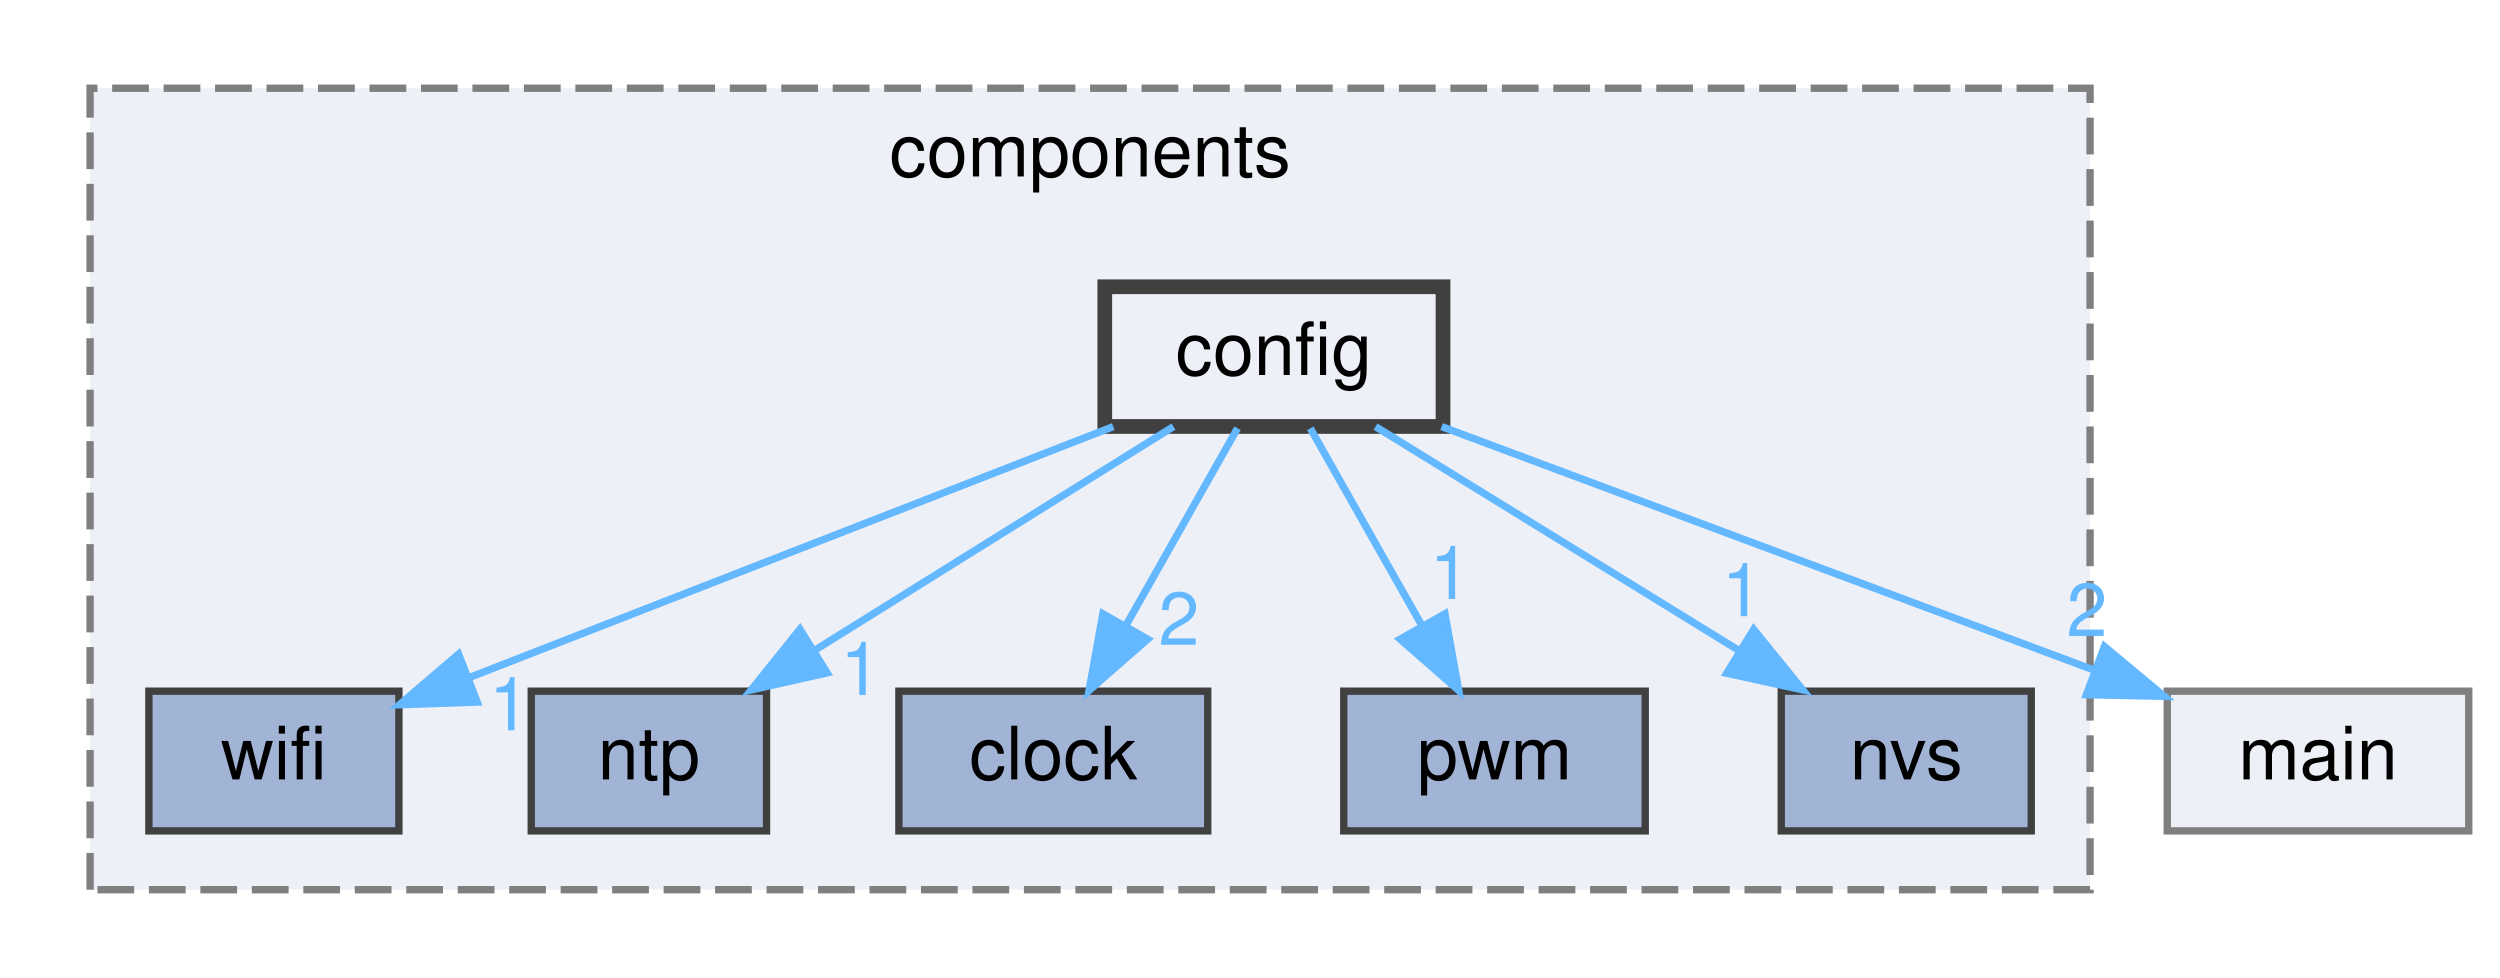
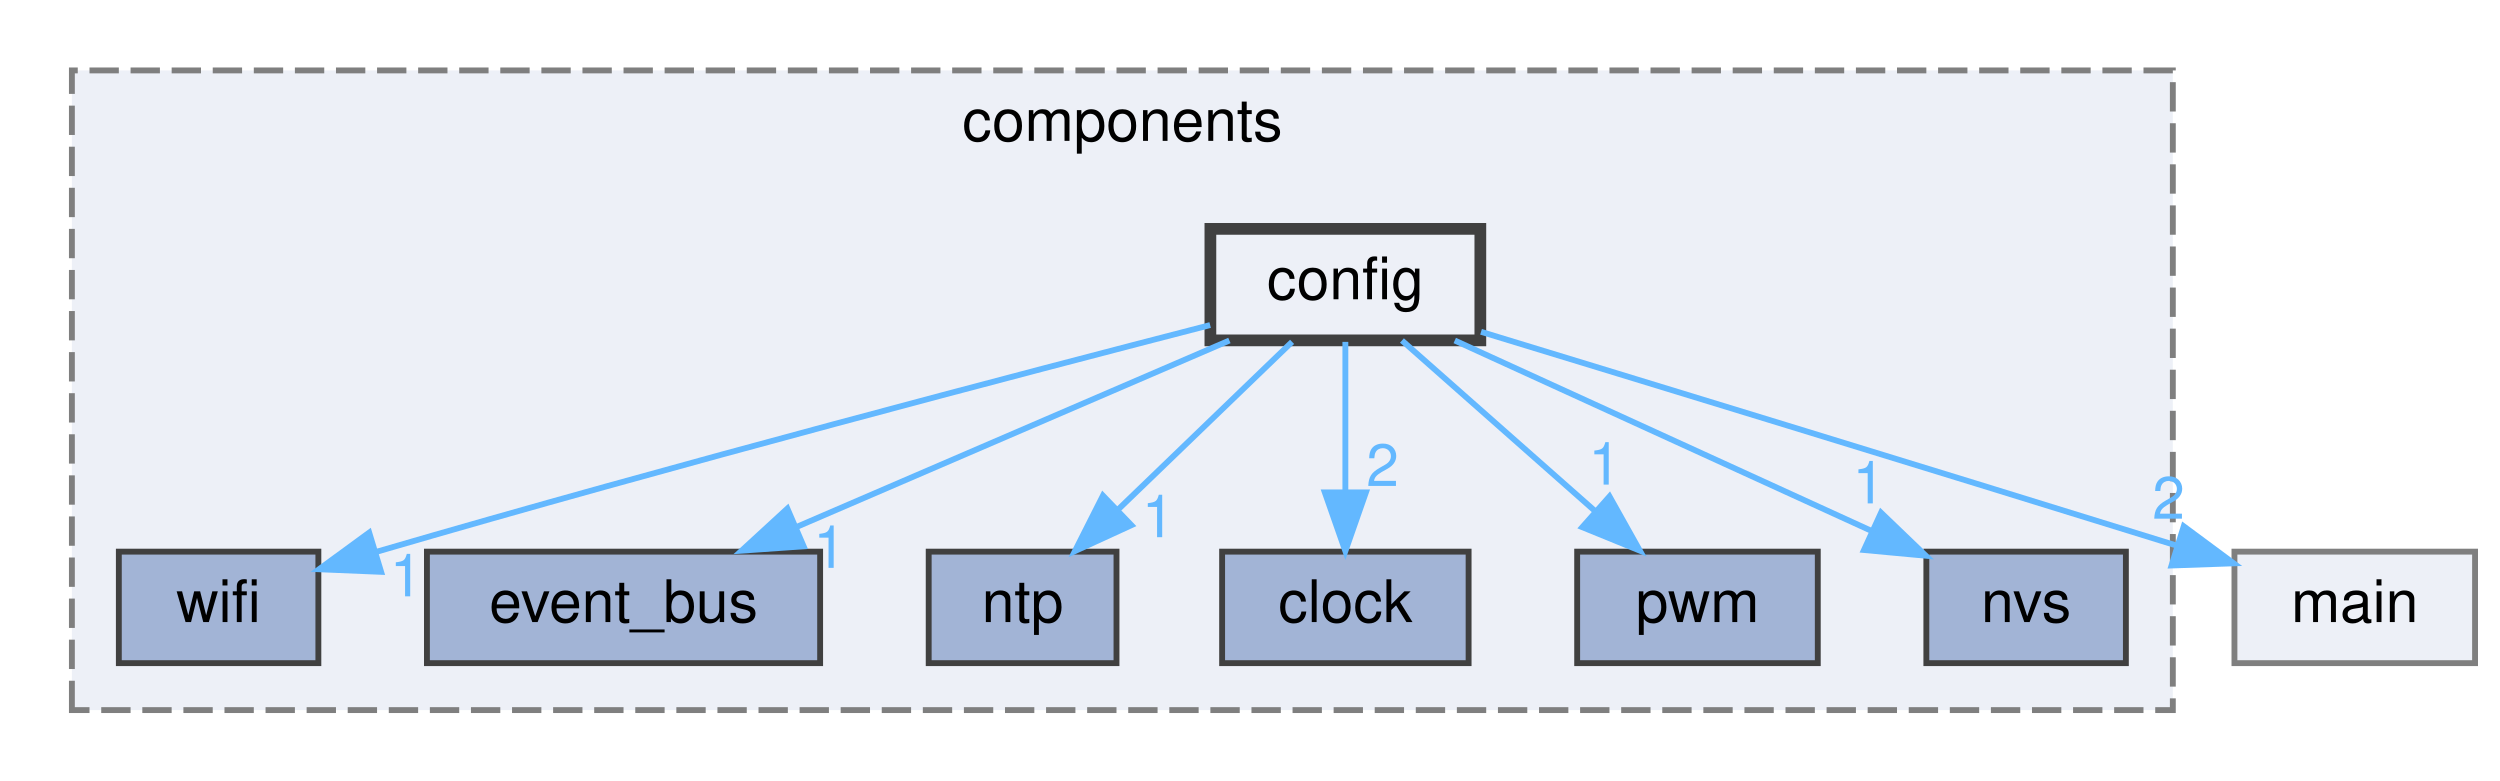
- <svg xmlns="http://www.w3.org/2000/svg" xmlns:xlink="http://www.w3.org/1999/xlink" width="340pt" height="133pt" viewBox="0.00 0.00 339.50 133.00">
+ <svg xmlns="http://www.w3.org/2000/svg" xmlns:xlink="http://www.w3.org/1999/xlink" width="426pt" height="133pt" viewBox="0.00 0.00 425.50 133.00">
  <g id="graph0" class="graph" transform="scale(1 1) rotate(0) translate(4 129)">
    <g id="clust1" class="cluster">
      <g id="a_clust1">
        <a xlink:href="dir_b181baf956279f894a730e459ce47bc5.html" target="_top" xlink:title="components">
-           <polygon fill="#edf0f7" stroke="#7f7f7f" stroke-dasharray="5,2" points="8,-8 8,-117 280,-117 280,-8 8,-8" />
-           <text text-anchor="middle" x="144" y="-105" font-family="Helvetica,sans-Serif" font-size="10.00">components</text>
+           <polygon fill="#edf0f7" stroke="#7f7f7f" stroke-dasharray="5,2" points="8,-8 8,-117 366,-117 366,-8 8,-8" />
+           <text text-anchor="middle" x="187" y="-105" font-family="Helvetica,sans-Serif" font-size="10.00">components</text>
        </a>
      </g>
    </g>
    <g id="node1" class="node">
      <g id="a_node1">
        <a xlink:href="dir_27a09bb4329d836898ad2e41b0fca487.html" target="_top" xlink:title="wifi">
          <polygon fill="#a2b4d6" stroke="#404040" points="50,-35 16,-35 16,-16 50,-16 50,-35" />
          <text text-anchor="middle" x="33" y="-23" font-family="Helvetica,sans-Serif" font-size="10.00">wifi</text>
        </a>
      </g>
    </g>
    <g id="node2" class="node">
      <g id="a_node2">
-         <a xlink:href="dir_8938040af9d266be553d1135477b804d.html" target="_top" xlink:title="ntp">
-           <polygon fill="#a2b4d6" stroke="#404040" points="100,-35 68,-35 68,-16 100,-16 100,-35" />
-           <text text-anchor="middle" x="84" y="-23" font-family="Helvetica,sans-Serif" font-size="10.00">ntp</text>
+         <a xlink:href="dir_3df67f4185c8cd9c27353f35f3bf503b.html" target="_top" xlink:title="event_bus">
+           <polygon fill="#a2b4d6" stroke="#404040" points="135.5,-35 68.5,-35 68.5,-16 135.5,-16 135.5,-35" />
+           <text text-anchor="middle" x="102" y="-23" font-family="Helvetica,sans-Serif" font-size="10.00">event_bus</text>
        </a>
      </g>
    </g>
    <g id="node3" class="node">
      <g id="a_node3">
-         <a xlink:href="dir_a13c4c485bb1701984d244429ad4ded1.html" target="_top" xlink:title="clock">
-           <polygon fill="#a2b4d6" stroke="#404040" points="160,-35 118,-35 118,-16 160,-16 160,-35" />
-           <text text-anchor="middle" x="139" y="-23" font-family="Helvetica,sans-Serif" font-size="10.00">clock</text>
+         <a xlink:href="dir_8938040af9d266be553d1135477b804d.html" target="_top" xlink:title="ntp">
+           <polygon fill="#a2b4d6" stroke="#404040" points="186,-35 154,-35 154,-16 186,-16 186,-35" />
+           <text text-anchor="middle" x="170" y="-23" font-family="Helvetica,sans-Serif" font-size="10.00">ntp</text>
        </a>
      </g>
    </g>
    <g id="node4" class="node">
      <g id="a_node4">
-         <a xlink:href="dir_af00538107c5bb6312b4379f7c6a7915.html" target="_top" xlink:title="pwm">
-           <polygon fill="#a2b4d6" stroke="#404040" points="219.5,-35 178.5,-35 178.5,-16 219.5,-16 219.5,-35" />
-           <text text-anchor="middle" x="199" y="-23" font-family="Helvetica,sans-Serif" font-size="10.00">pwm</text>
+         <a xlink:href="dir_a13c4c485bb1701984d244429ad4ded1.html" target="_top" xlink:title="clock">
+           <polygon fill="#a2b4d6" stroke="#404040" points="246,-35 204,-35 204,-16 246,-16 246,-35" />
+           <text text-anchor="middle" x="225" y="-23" font-family="Helvetica,sans-Serif" font-size="10.00">clock</text>
        </a>
      </g>
    </g>
    <g id="node5" class="node">
      <g id="a_node5">
-         <a xlink:href="dir_d593a792f6d68ad3cd00089cda4c9fbf.html" target="_top" xlink:title="nvs">
-           <polygon fill="#a2b4d6" stroke="#404040" points="272,-35 238,-35 238,-16 272,-16 272,-35" />
-           <text text-anchor="middle" x="255" y="-23" font-family="Helvetica,sans-Serif" font-size="10.00">nvs</text>
+         <a xlink:href="dir_af00538107c5bb6312b4379f7c6a7915.html" target="_top" xlink:title="pwm">
+           <polygon fill="#a2b4d6" stroke="#404040" points="305.5,-35 264.5,-35 264.5,-16 305.5,-16 305.5,-35" />
+           <text text-anchor="middle" x="285" y="-23" font-family="Helvetica,sans-Serif" font-size="10.00">pwm</text>
        </a>
      </g>
    </g>
    <g id="node6" class="node">
      <g id="a_node6">
+         <a xlink:href="dir_d593a792f6d68ad3cd00089cda4c9fbf.html" target="_top" xlink:title="nvs">
+           <polygon fill="#a2b4d6" stroke="#404040" points="358,-35 324,-35 324,-16 358,-16 358,-35" />
+           <text text-anchor="middle" x="341" y="-23" font-family="Helvetica,sans-Serif" font-size="10.00">nvs</text>
+         </a>
+       </g>
+     </g>
+     <g id="node7" class="node">
+       <g id="a_node7">
        <a xlink:href="dir_6591a8ca0b1ec78afa747e232353e174.html" target="_top" xlink:title="config">
-           <polygon fill="#edf0f7" stroke="#404040" stroke-width="2" points="192,-90 146,-90 146,-71 192,-71 192,-90" />
-           <text text-anchor="middle" x="169" y="-78" font-family="Helvetica,sans-Serif" font-size="10.00">config</text>
+           <polygon fill="#edf0f7" stroke="#404040" stroke-width="2" points="248,-90 202,-90 202,-71 248,-71 248,-90" />
+           <text text-anchor="middle" x="225" y="-78" font-family="Helvetica,sans-Serif" font-size="10.00">config</text>
        </a>
      </g>
    </g>
    <g id="edge1" class="edge">
      <g id="a_edge1">
-         <a xlink:href="dir_000002_000016.html" target="_top">
-           <path fill="none" stroke="#63b8ff" d="M147.15,-70.98C123.29,-61.68 85.07,-46.79 59.51,-36.83" />
-           <polygon fill="#63b8ff" stroke="#63b8ff" points="60.65,-33.52 50.06,-33.15 58.11,-40.04 60.65,-33.52" />
+         <a xlink:href="dir_000002_000017.html" target="_top">
+           <path fill="none" stroke="#63b8ff" d="M201.96,-73.61C169.99,-65.36 110.41,-49.73 60,-35 59.9,-34.97 59.8,-34.94 59.7,-34.91" />
+           <polygon fill="#63b8ff" stroke="#63b8ff" points="60.69,-31.56 50.11,-32 58.66,-38.25 60.69,-31.56" />
        </a>
      </g>
      <g id="a_edge1-headlabel">
-         <a xlink:href="dir_000002_000016.html" target="_top" xlink:title="1">
-           <text text-anchor="middle" x="65.03" y="-29.68" font-family="Helvetica,sans-Serif" font-size="10.00" fill="#63b8ff">1</text>
+         <a xlink:href="dir_000002_000017.html" target="_top" xlink:title="1">
+           <text text-anchor="middle" x="64.96" y="-27.38" font-family="Helvetica,sans-Serif" font-size="10.00" fill="#63b8ff">1</text>
        </a>
      </g>
    </g>
    <g id="edge2" class="edge">
      <g id="a_edge2">
-         <a xlink:href="dir_000002_000008.html" target="_top">
-           <path fill="none" stroke="#63b8ff" d="M155.34,-70.98C142.16,-62.77 121.97,-50.18 106.43,-40.49" />
-           <polygon fill="#63b8ff" stroke="#63b8ff" points="108.24,-37.49 97.91,-35.17 104.54,-43.43 108.24,-37.49" />
+         <a xlink:href="dir_000002_000005.html" target="_top">
+           <path fill="none" stroke="#63b8ff" d="M205.24,-70.98C185.27,-62.38 154.2,-48.99 131.35,-39.15" />
+           <polygon fill="#63b8ff" stroke="#63b8ff" points="132.69,-35.91 122.12,-35.17 129.92,-42.34 132.69,-35.91" />
        </a>
      </g>
      <g id="a_edge2-headlabel">
-         <a xlink:href="dir_000002_000008.html" target="_top" xlink:title="1">
-           <text text-anchor="middle" x="112.8" y="-34.48" font-family="Helvetica,sans-Serif" font-size="10.00" fill="#63b8ff">1</text>
+         <a xlink:href="dir_000002_000005.html" target="_top" xlink:title="1">
+           <text text-anchor="middle" x="137.12" y="-32.23" font-family="Helvetica,sans-Serif" font-size="10.00" fill="#63b8ff">1</text>
+         </a>
+       </g>
+     </g>
+     <g id="edge3" class="edge">
+       <g id="a_edge3">
+         <a xlink:href="dir_000002_000010.html" target="_top">
+           <path fill="none" stroke="#63b8ff" d="M215.92,-70.75C207.91,-63.03 196.04,-51.6 186.38,-42.28" />
+           <polygon fill="#63b8ff" stroke="#63b8ff" points="188.54,-39.51 178.91,-35.09 183.69,-44.55 188.54,-39.51" />
+         </a>
+       </g>
+       <g id="a_edge3-headlabel">
+         <a xlink:href="dir_000002_000010.html" target="_top" xlink:title="1">
+           <text text-anchor="middle" x="193.1" y="-37.46" font-family="Helvetica,sans-Serif" font-size="10.00" fill="#63b8ff">1</text>
+         </a>
+       </g>
+     </g>
+     <g id="edge5" class="edge">
+       <g id="a_edge5">
+         <a xlink:href="dir_000002_000000.html" target="_top">
+           <path fill="none" stroke="#63b8ff" d="M225,-70.75C225,-63.8 225,-53.85 225,-45.13" />
+           <polygon fill="#63b8ff" stroke="#63b8ff" points="228.5,-45.09 225,-35.09 221.5,-45.09 228.5,-45.09" />
+         </a>
+       </g>
+       <g id="a_edge5-headlabel">
+         <a xlink:href="dir_000002_000000.html" target="_top" xlink:title="2">
+           <text text-anchor="middle" x="231.34" y="-46.18" font-family="Helvetica,sans-Serif" font-size="10.00" fill="#63b8ff">2</text>
+         </a>
+       </g>
+     </g>
+     <g id="edge6" class="edge">
+       <g id="a_edge6">
+         <a xlink:href="dir_000002_000012.html" target="_top">
+           <path fill="none" stroke="#63b8ff" d="M234.64,-70.98C243.51,-63.15 256.87,-51.34 267.61,-41.86" />
+           <polygon fill="#63b8ff" stroke="#63b8ff" points="270.01,-44.41 275.18,-35.17 265.37,-39.17 270.01,-44.41" />
+         </a>
+       </g>
+       <g id="a_edge6-headlabel">
+         <a xlink:href="dir_000002_000012.html" target="_top" xlink:title="1">
+           <text text-anchor="middle" x="269.19" y="-46.42" font-family="Helvetica,sans-Serif" font-size="10.00" fill="#63b8ff">1</text>
+         </a>
+       </g>
+     </g>
+     <g id="edge7" class="edge">
+       <g id="a_edge7">
+         <a xlink:href="dir_000002_000011.html" target="_top">
+           <path fill="none" stroke="#63b8ff" d="M243.64,-70.98C262.85,-62.2 292.98,-48.44 314.64,-38.54" />
+           <polygon fill="#63b8ff" stroke="#63b8ff" points="316.28,-41.64 323.92,-34.3 313.37,-35.28 316.28,-41.64" />
+         </a>
+       </g>
+       <g id="a_edge7-headlabel">
+         <a xlink:href="dir_000002_000011.html" target="_top" xlink:title="1">
+           <text text-anchor="middle" x="314.19" y="-43.22" font-family="Helvetica,sans-Serif" font-size="10.00" fill="#63b8ff">1</text>
+         </a>
+       </g>
+     </g>
+     <g id="node8" class="node">
+       <g id="a_node8">
+         <a xlink:href="dir_9893f083cf503bf028f3909b7ee1aca3.html" target="_top" xlink:title="main">
+           <polygon fill="#edf0f7" stroke="#7f7f7f" points="417.5,-35 376.5,-35 376.5,-16 417.5,-16 417.5,-35" />
+           <text text-anchor="middle" x="397" y="-23" font-family="Helvetica,sans-Serif" font-size="10.00">main</text>
        </a>
      </g>
    </g>
    <g id="edge4" class="edge">
      <g id="a_edge4">
-         <a xlink:href="dir_000002_000000.html" target="_top">
-           <path fill="none" stroke="#63b8ff" d="M164.05,-70.75C159.94,-63.49 153.97,-52.95 148.9,-43.98" />
-           <polygon fill="#63b8ff" stroke="#63b8ff" points="151.83,-42.07 143.86,-35.09 145.74,-45.52 151.83,-42.07" />
+         <a xlink:href="dir_000002_000008.html" target="_top">
+           <path fill="none" stroke="#63b8ff" d="M248.12,-72.46C274.9,-64.29 320.61,-50.32 366.82,-35.98" />
+           <polygon fill="#63b8ff" stroke="#63b8ff" points="367.86,-39.32 376.37,-33.01 365.78,-32.64 367.86,-39.32" />
        </a>
      </g>
      <g id="a_edge4-headlabel">
-         <a xlink:href="dir_000002_000000.html" target="_top" xlink:title="2">
-           <text text-anchor="middle" x="156.08" y="-41.3" font-family="Helvetica,sans-Serif" font-size="10.00" fill="#63b8ff">2</text>
-         </a>
-       </g>
-     </g>
-     <g id="edge5" class="edge">
-       <g id="a_edge5">
-         <a xlink:href="dir_000002_000010.html" target="_top">
-           <path fill="none" stroke="#63b8ff" d="M173.95,-70.75C178.06,-63.49 184.03,-52.95 189.1,-43.98" />
-           <polygon fill="#63b8ff" stroke="#63b8ff" points="192.26,-45.52 194.14,-35.09 186.17,-42.07 192.26,-45.52" />
-         </a>
-       </g>
-       <g id="a_edge5-headlabel">
-         <a xlink:href="dir_000002_000010.html" target="_top" xlink:title="1">
-           <text text-anchor="middle" x="192.96" y="-47.54" font-family="Helvetica,sans-Serif" font-size="10.00" fill="#63b8ff">1</text>
-         </a>
-       </g>
-     </g>
-     <g id="edge6" class="edge">
-       <g id="a_edge6">
-         <a xlink:href="dir_000002_000009.html" target="_top">
-           <path fill="none" stroke="#63b8ff" d="M182.82,-70.98C196.15,-62.77 216.58,-50.18 232.31,-40.49" />
-           <polygon fill="#63b8ff" stroke="#63b8ff" points="234.25,-43.4 240.93,-35.17 230.58,-37.44 234.25,-43.4" />
-         </a>
-       </g>
-       <g id="a_edge6-headlabel">
-         <a xlink:href="dir_000002_000009.html" target="_top" xlink:title="1">
-           <text text-anchor="middle" x="232.68" y="-45.2" font-family="Helvetica,sans-Serif" font-size="10.00" fill="#63b8ff">1</text>
-         </a>
-       </g>
-     </g>
-     <g id="node7" class="node">
-       <g id="a_node7">
-         <a xlink:href="dir_9893f083cf503bf028f3909b7ee1aca3.html" target="_top" xlink:title="main">
-           <polygon fill="#edf0f7" stroke="#7f7f7f" points="331.5,-35 290.5,-35 290.5,-16 331.5,-16 331.5,-35" />
-           <text text-anchor="middle" x="311" y="-23" font-family="Helvetica,sans-Serif" font-size="10.00">main</text>
-         </a>
-       </g>
-     </g>
-     <g id="edge3" class="edge">
-       <g id="a_edge3">
-         <a xlink:href="dir_000002_000006.html" target="_top">
-           <path fill="none" stroke="#63b8ff" d="M191.81,-70.98C215.87,-62.01 253.89,-47.82 280.5,-37.88" />
-           <polygon fill="#63b8ff" stroke="#63b8ff" points="281.95,-41.08 290.09,-34.3 279.5,-34.52 281.95,-41.08" />
-         </a>
-       </g>
-       <g id="a_edge3-headlabel">
-         <a xlink:href="dir_000002_000006.html" target="_top" xlink:title="2">
-           <text text-anchor="middle" x="279.57" y="-42.5" font-family="Helvetica,sans-Serif" font-size="10.00" fill="#63b8ff">2</text>
+         <a xlink:href="dir_000002_000008.html" target="_top" xlink:title="2">
+           <text text-anchor="middle" x="365.27" y="-40.6" font-family="Helvetica,sans-Serif" font-size="10.00" fill="#63b8ff">2</text>
        </a>
      </g>
    </g>
  </g>
</svg>
